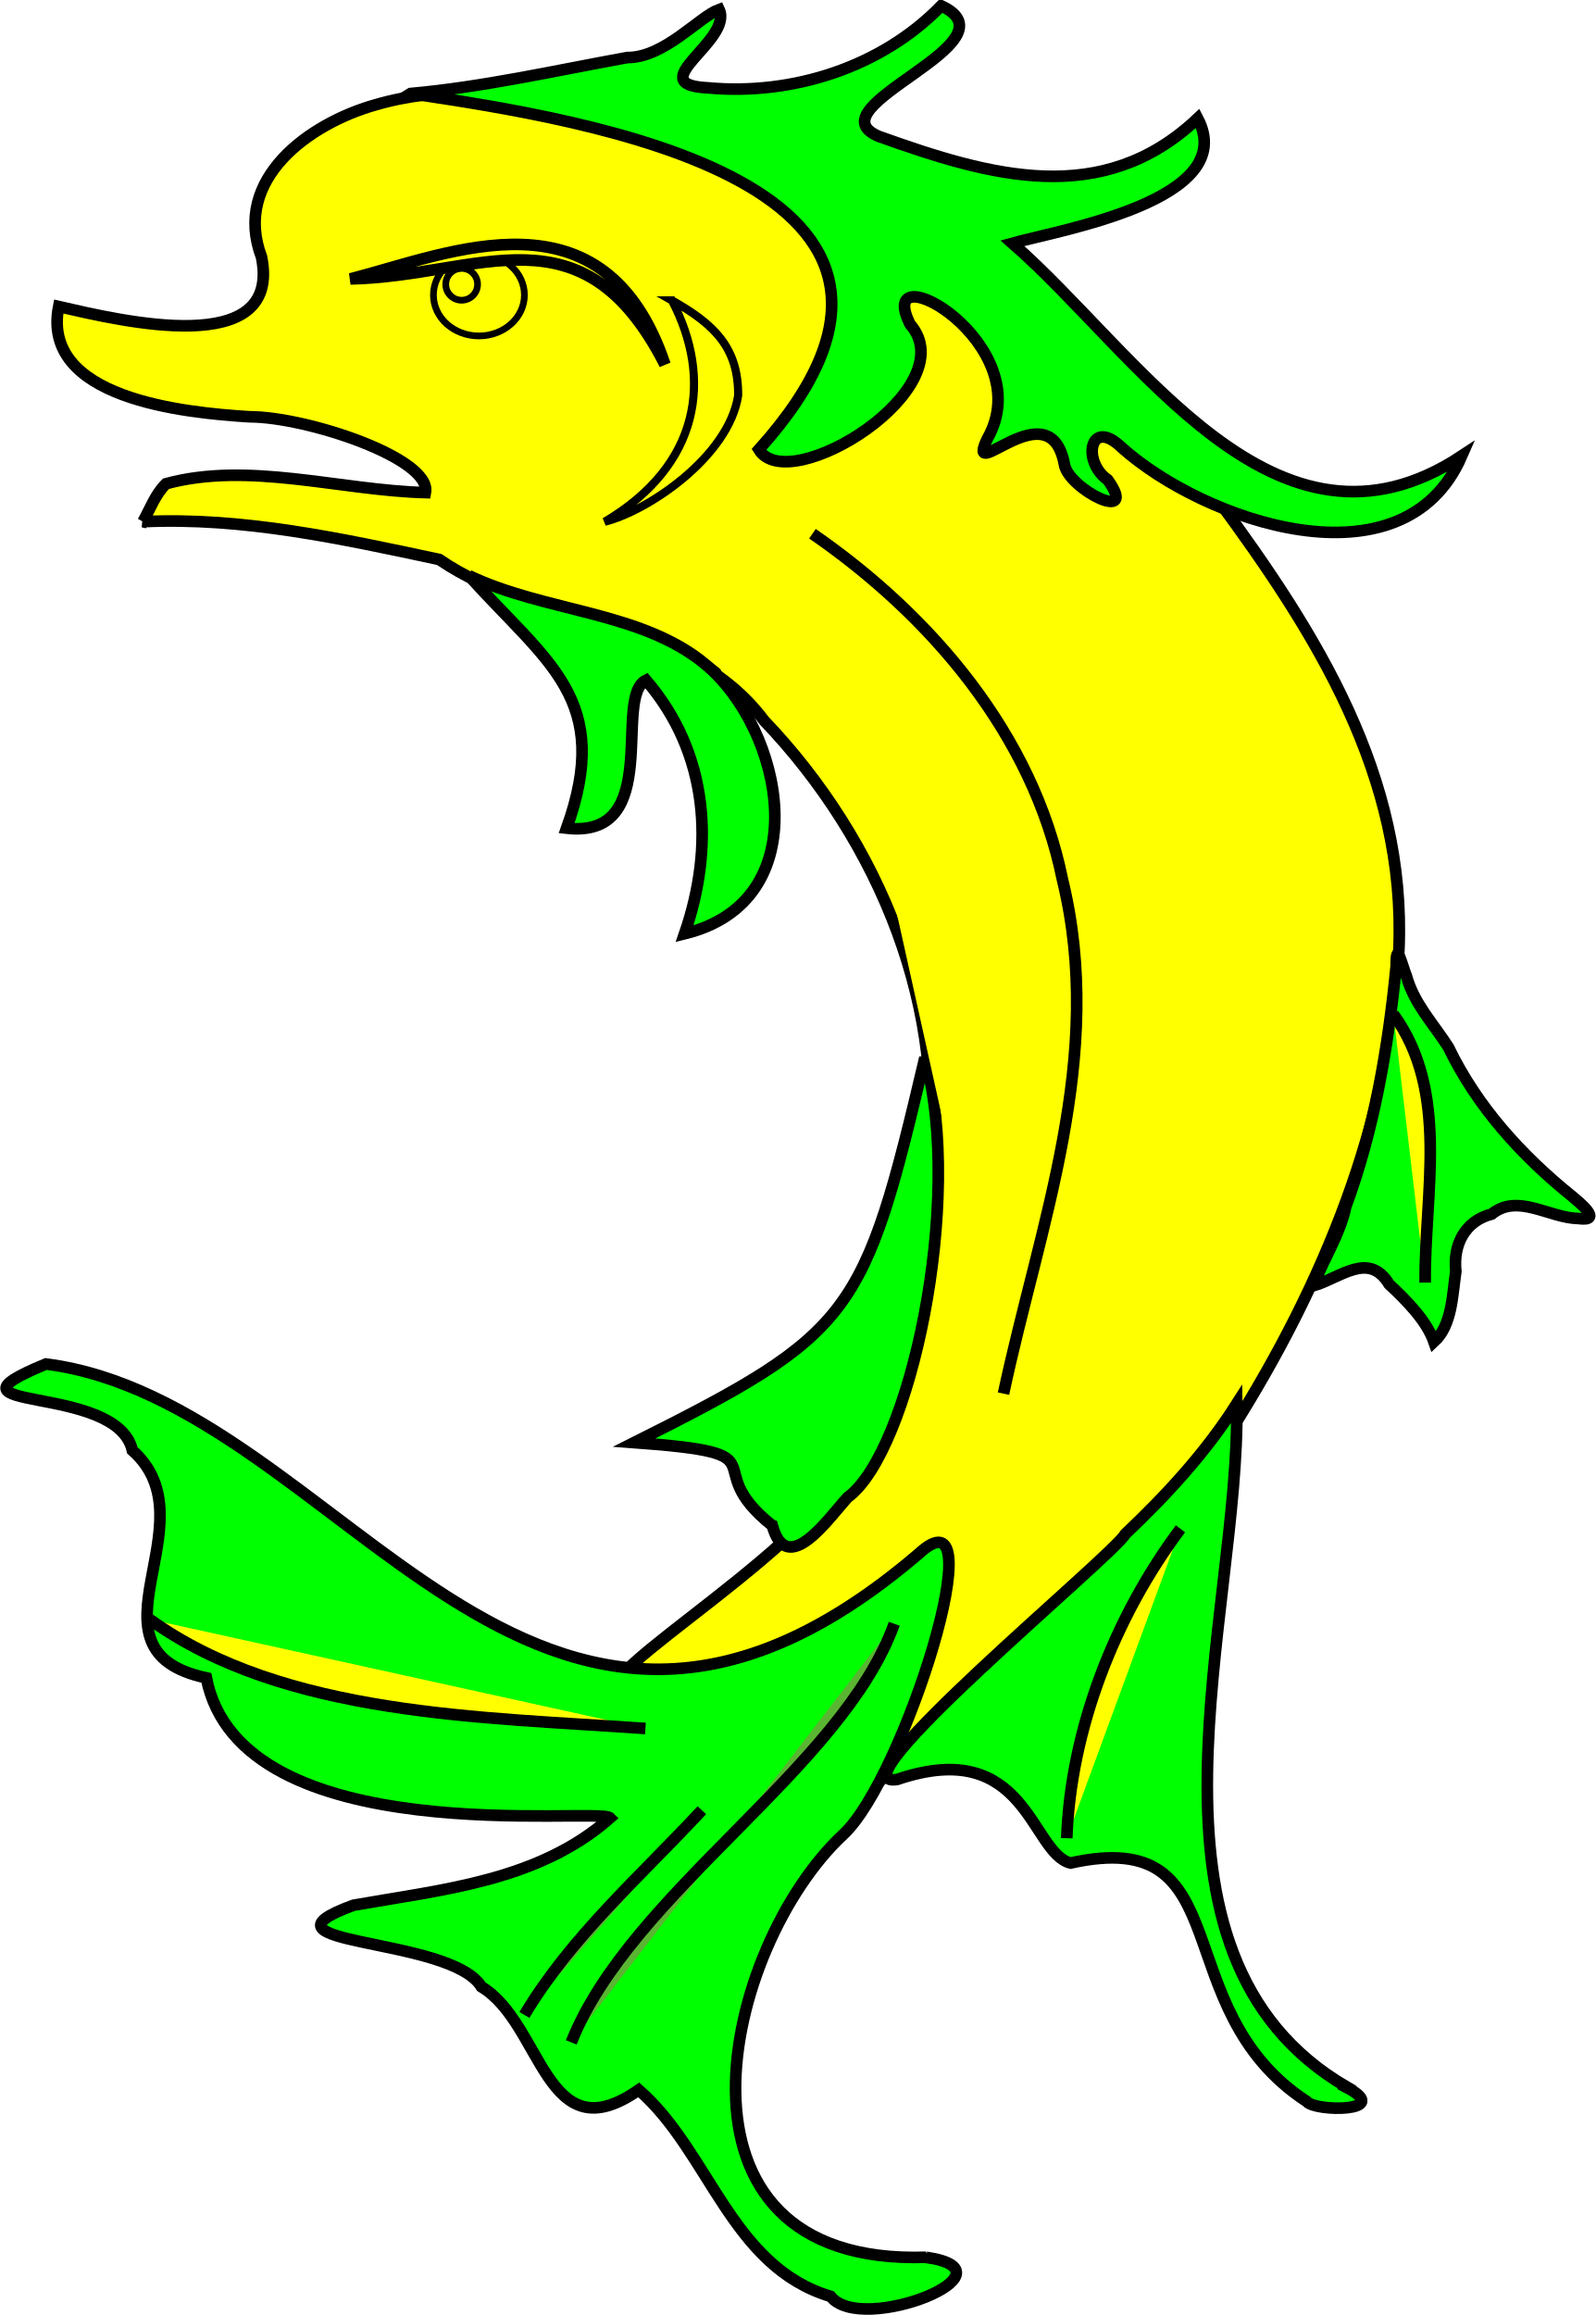
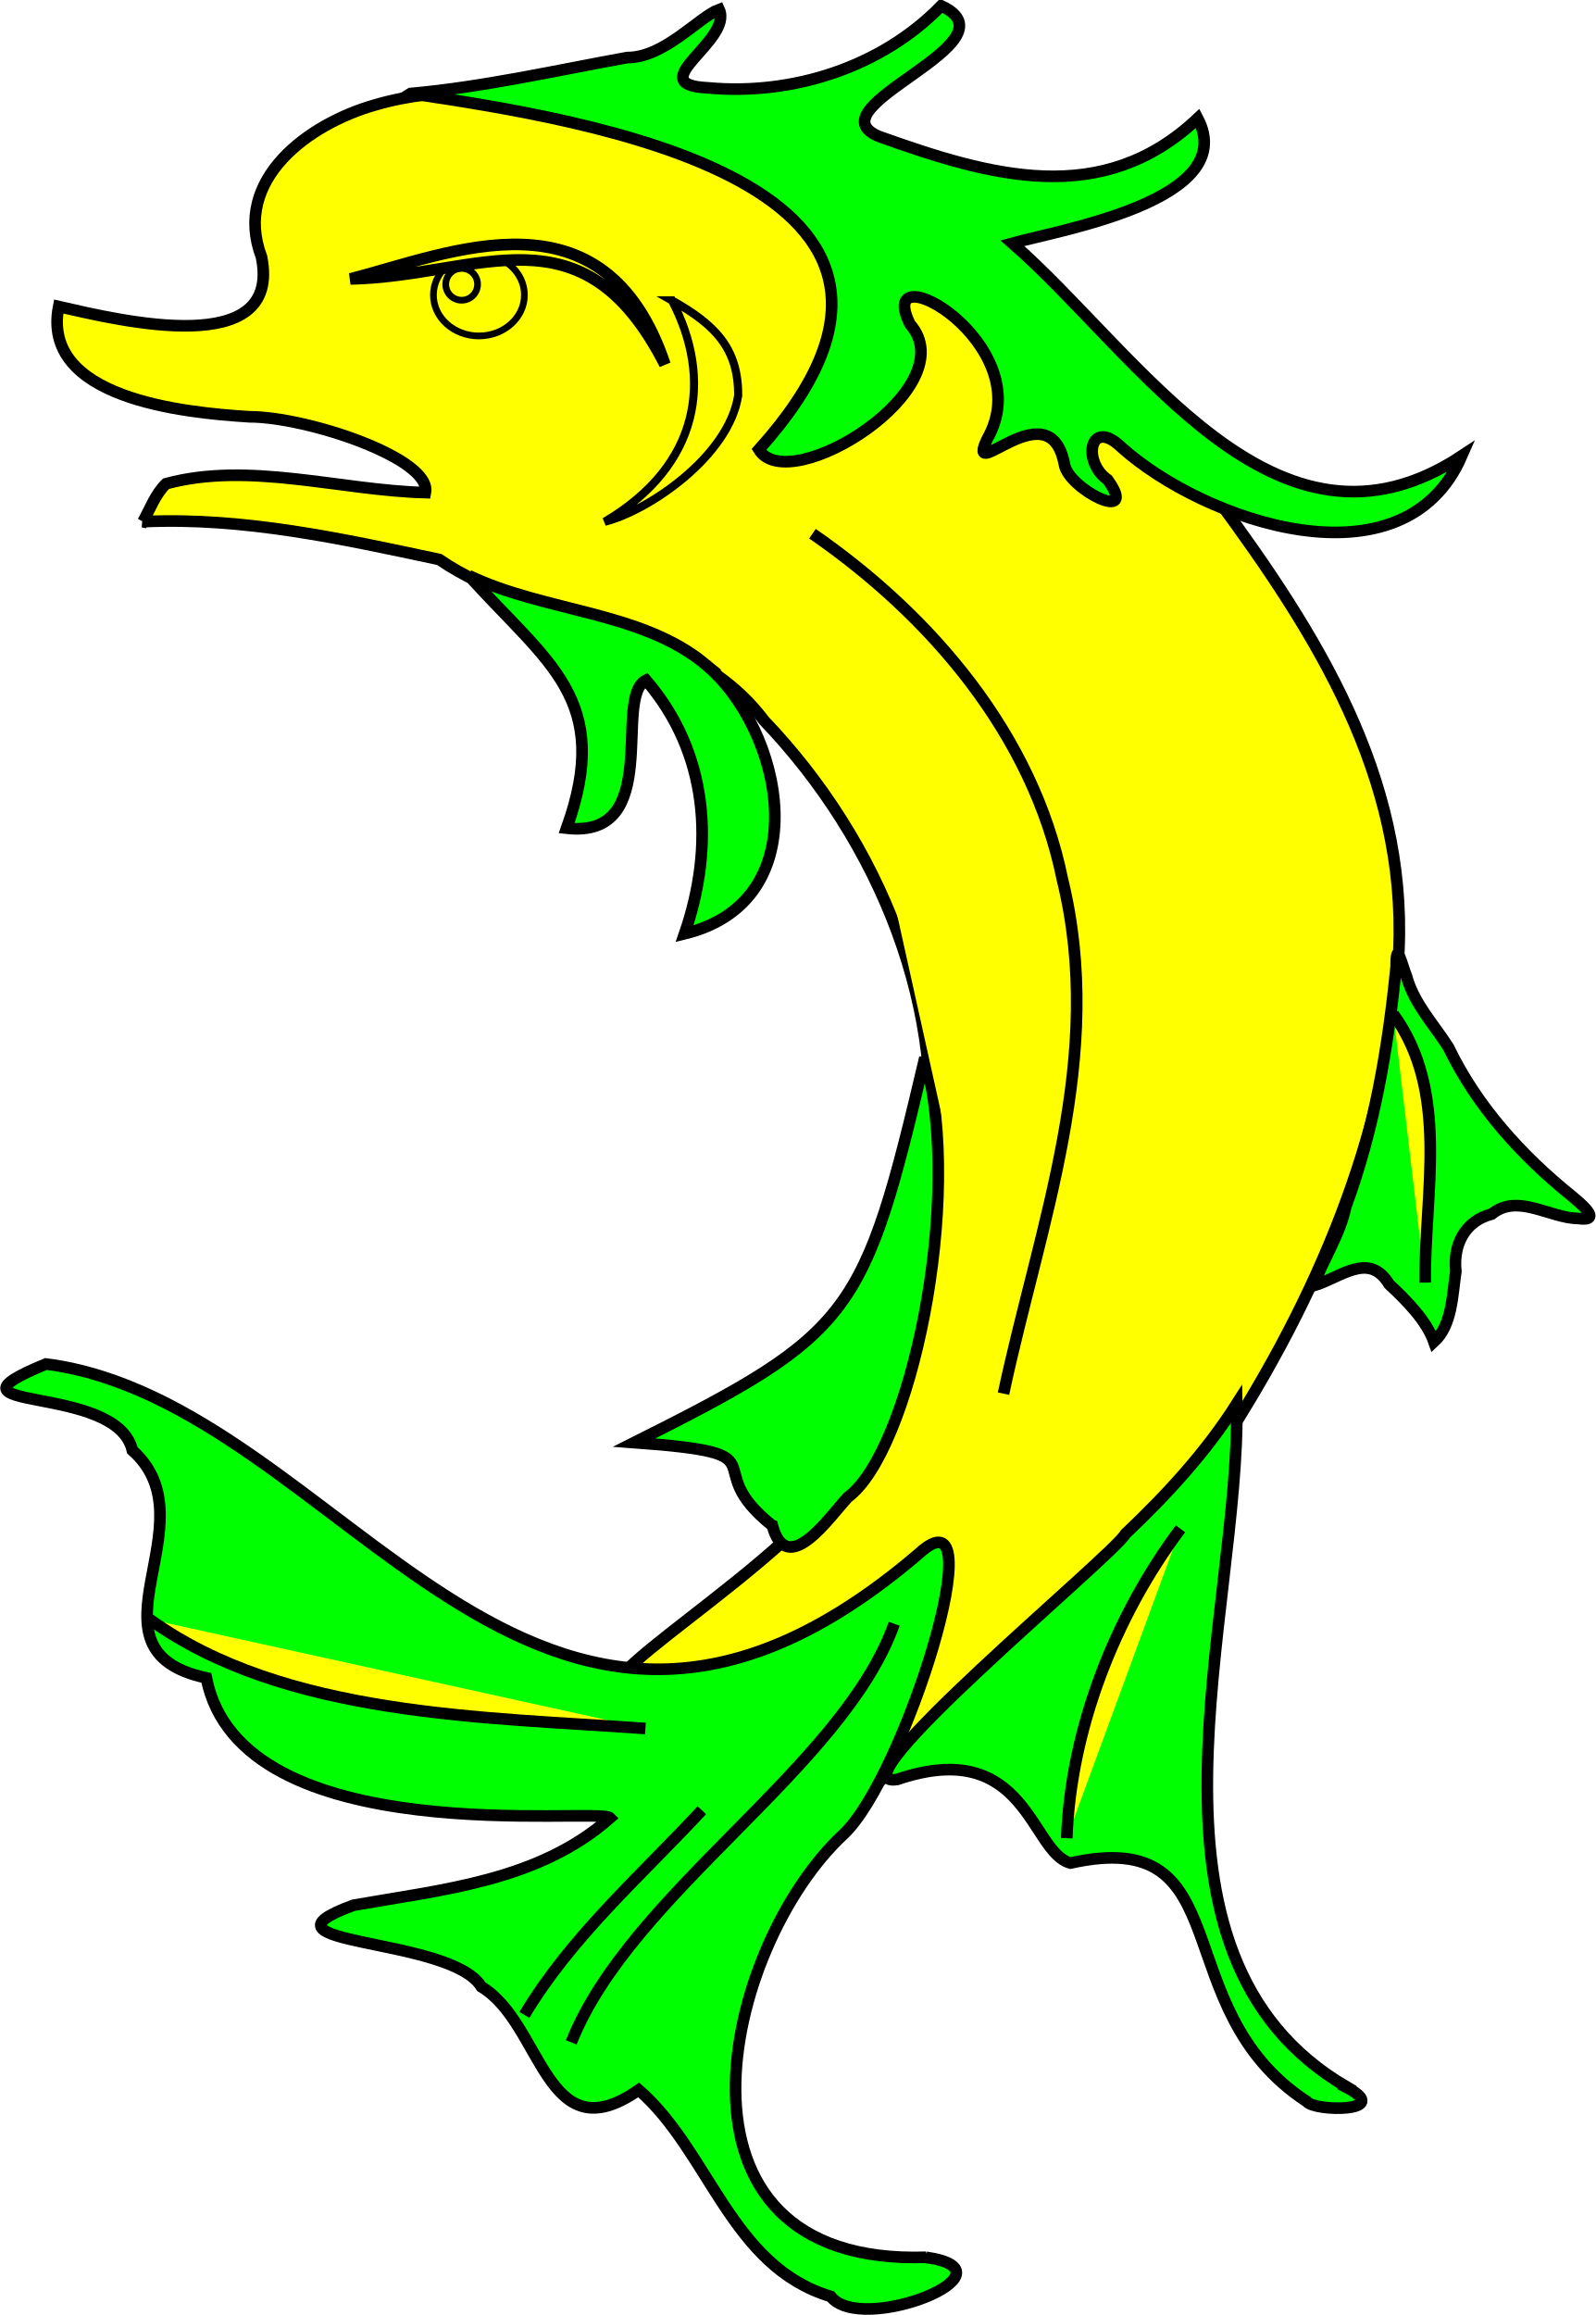
<svg xmlns="http://www.w3.org/2000/svg" version="1.1" width="238.372" height="345.825" id="svg5536">
  <defs id="defs5538" />
  <g id="layer1">
-     <g id="g2962" style="fill:#5ab532;fill-opacity:1">
+     <g id="g2962">
      <path d="m 21.36,77.93 c 14.97,-0.71 29.73,2.547 44.27,5.649 15.07,10.33 36.84,8.494 48.55,24.07 17.23,18.01 27.8,43.46 24.12,68.58 -1.608,13.23 -5.331,26.14 -9.352,38.76 -4.245,14.95 -43.41,36.33 -35.92,37.64 31.83,-2.979 63.05,-32 32.8,14.25 -3.084,5.37 -7.541,12.89 -0.269,4.788 19.75,-19.11 41.9,-36.19 58.54,-58.22 13.62,-21.54 23.66,-45.82 24.93,-71.51 1.146,-26.01 -12.33,-47.28 -27.05,-67.27 -24.17,-27.13 -87.17,-70.36 -125.9,-59 -9.851,2.78 -21.41,11.07 -17,22.74 3.104,15.36 -21.01,9.512 -30.31,7.384 -2.701,13.71 18.49,15.85 28.52,16.47 8.58,0.005 27.26,6.224 26.28,11.33 -12.8,-0.338 -26.42,-4.691 -38.76,-1.328 -1.605,1.573 -2.369,3.747 -3.444,5.668 z" id="path2333" style="fill:#ffff00;fill-opacity:1;stroke:#000000;stroke-width:1.736" />
      <g id="finned" style="fill:#00ff00">
        <path d="M 201.3,311.8 C 167,291.9 185.4,241.2 184.8,209.7 c -4.603,7.234 -10.42,13.56 -16.62,19.43 -1.856,3.299 -44.46,38.34 -34.11,36.69 19.33,-6.57 19.94,11 25.89,12.49 25.71,-5.719 13.9,21.64 35.3,35.62 1.132,1.545 13.06,1.624 5.991,-2.082 z" id="path2325" style="fill:#00ff00;fill-opacity:1;stroke:#000000;stroke-width:1.736" />
        <path d="m 138.4,337.2 c -41.51,1.366 -30.33,-46.5 -12.37,-63.18 9.053,-8.406 23.04,-52.79 11.24,-41.91 -57.95,49.5 -85.95,-22.65 -130.4,-28.35 -18.11,7.462 10.57,2.63 12.91,12.9 12.17,10.81 -8.424,29.81 11.05,33.99 5.158,26.3 58.68,19.22 60.33,20.92 -10.69,9.415 -24.96,10.68 -38.33,13.04 -16.78,6.125 14.48,4.612 19.1,12.18 9.202,5.511 9.536,25.19 23.51,15.41 10.6,9.215 13.76,26.38 28.68,30.85 4.599,5.884 28.61,-3.745 14.27,-5.844 z" id="path2323" style="fill:#00ff00;fill-opacity:1;stroke:#000000;stroke-width:1.736" />
        <path d="m 234.9,178.7 c -7.564,-6.088 -14.23,-13.45 -18.47,-22.26 -2.206,-3.46 -5.118,-6.485 -6.253,-10.55 -0.754,-1.927 -1.56,-5.619 -1.556,-1.55 -1.201,12.2 -3.283,24.4 -7.533,35.94 -0.865,4.173 -3.484,8.104 -4.831,11.8 4.023,-1.177 8.265,-5.238 11.32,-0.228 2.705,2.519 5.598,5.475 6.694,8.602 2.718,-2.477 2.745,-7.019 3.267,-10.54 -0.422,-3.968 1.33,-7.503 5.367,-8.553 3.867,-3.15 8.612,0.592 12.92,0.665 3.931,0.537 0.001,-2.53 -0.919,-3.324 z" id="path2327" style="fill:#00ff00;fill-opacity:1;stroke:#000000;stroke-width:1.736" />
        <path d="m 115.4,227.9 c 2.201,8.034 8.512,-1.255 11.28,-4.233 9.247,-6.758 17.45,-44.27 11.52,-65.66 -9.1,38.63 -10.62,41.05 -43.43,57.49 23.08,1.696 9.101,3.199 20.62,12.4 z" id="polygon2329" style="fill:#00ff00;fill-opacity:1;stroke:#000000;stroke-width:1.736" />
        <path d="M 105.4,99.23 C 95.799,91.282 81.5,91.461 70.05,85.99 c 11.82,13.13 21.53,18.43 14.62,37.73 14.55,1.622 6.834,-19.61 11.87,-22.11 9.338,10.87 10.27,24.78 5.751,37.88 20.14,-4.908 14.76,-30.6 3.102,-40.26 z" id="path2331" style="fill:#00ff00;fill-opacity:1;stroke:#000000;stroke-width:1.736" />
        <path d="m 61.36,13.97 c 10.9,-0.977 21.62,-3.424 32.37,-5.373 5.543,0.039 10.77,-6.122 13.72,-7.177 2.138,4.642 -11.82,11.22 -1.692,11.7 12.64,1.176 25.95,-3.064 34.88,-12.25 11.88,5.486 -19.63,15.09 -9.352,19.49 16.64,5.958 33.4,10.83 47.68,-2.677 6.442,12.24 -20.85,16.72 -27.69,18.65 18.81,16.39 39.29,50.18 67.15,31.77 -8.749,20.14 -38.56,9.738 -50.85,-1.277 -4.73,-4.569 -5.954,2.134 -2.058,4.846 4.832,6.769 -5.888,1.39 -6.472,-2.307 -2.163,-11.51 -14.99,3.519 -11.54,-3.772 8.144,-14.19 -17.17,-28.48 -11.52,-17.16 8.382,9.542 -18.1,26.02 -22.59,18.73 35.86,-39.93 -26.28,-49.34 -52.04,-53.19 z" id="path2339" style="fill:#00ff00;fill-opacity:1;stroke:#000000;stroke-width:1.736" />
      </g>
      <path d="m 121.4,79.73 c 17.73,12.24 32.95,30.04 37.34,51.6 6.516,26.52 -3.352,51.41 -8.793,76.86" id="path2349" style="fill:#ffff00;fill-opacity:1;stroke:#000000;stroke-width:1.736" />
      <path d="m 208.2,151.5 c 8.461,11.64 4.64,26.6 4.756,40.1" id="path2367" style="fill:#ffff00;fill-opacity:1;stroke:#000000;stroke-width:1.736" />
      <path d="m 22.36,241.9 c 20.12,14.5 49.87,14.58 74.08,16.31" id="path2369" style="fill:#ffff00;fill-opacity:1;stroke:#000000;stroke-width:1.736" />
-       <path d="m 78.36,301 c 6.969,-11.68 17.34,-20.71 26.51,-30.58" id="path2371" style="fill:#5ab532;fill-opacity:1;stroke:#000000;stroke-width:1.736" />
-       <path d="m 85.36,305.1 c 8.878,-22.4 40.52,-40.89 48.26,-62.53" id="path2373" style="fill:#5ab532;fill-opacity:1;stroke:#000000;stroke-width:1.736" />
+       <path d="m 78.36,301 c 6.969,-11.68 17.34,-20.71 26.51,-30.58" id="path2371" style="fill:#00ff00;fill-opacity:1;stroke:#000000;stroke-width:1.736" />
+       <path d="m 85.36,305.1 c 8.878,-22.4 40.52,-40.89 48.26,-62.53" id="path2373" style="fill:#00ff00;fill-opacity:1;stroke:#000000;stroke-width:1.736" />
      <path d="m 159.4,274.6 c 0.585,-16.25 7.193,-33.15 16.99,-46.22" id="path2375" style="fill:#ffff00;fill-opacity:1;stroke:#000000;stroke-width:1.736" />
      <path d="m 100.4,44.87 c 6.131,11.71 4.257,24.62 -10.04,33.07 6.448,-1.605 18.5,-9.695 19.94,-18.84 0.043,-7.054 -3.432,-10.6 -9.901,-14.23 z" id="path6368" style="fill:#ffff00;fill-opacity:1;fill-rule:evenodd;stroke:#000000;stroke-width:1.213px;stroke-linecap:butt;stroke-linejoin:miter;stroke-opacity:1" />
      <g id="g8308" style="fill:#ffff00;fill-opacity:1">
        <path d="m 78.36,44.07 c 0,3.377 -3.044,6.116 -6.798,6.116 -3.754,0 -6.798,-2.738 -6.798,-6.116 0,-3.377 3.044,-6.116 6.798,-6.116 3.754,0 6.798,2.738 6.798,6.116 z" id="ellipse2343" style="fill:#ffff00;stroke:#000000" />
        <path d="m 71.36,42.47 c 0,1.313 -1.065,2.378 -2.378,2.378 -1.313,0 -2.378,-1.065 -2.378,-2.378 0,-1.313 1.065,-2.378 2.378,-2.378 1.313,0 2.378,1.065 2.378,2.378 z" id="circle2345" style="fill:#ffff00;stroke:#000000" />
        <path d="M 52.36,41.67 C 67.4,37.79 90.32,27.59 99.36,54.44 86.99,30.28 71.7,41.26 52.36,41.67 z" id="polygon2341" style="fill:#ffff00;fill-opacity:1;stroke:#000000;stroke-width:1.736" />
      </g>
    </g>
    <rect width="64.013" height="27.92" x="14.496" y="7.193" transform="matrix(0.9659258,-0.258819,0.258819,0.9659258,0,0)" id="crowned" style="fill:none;stroke:none" />
  </g>
</svg>
